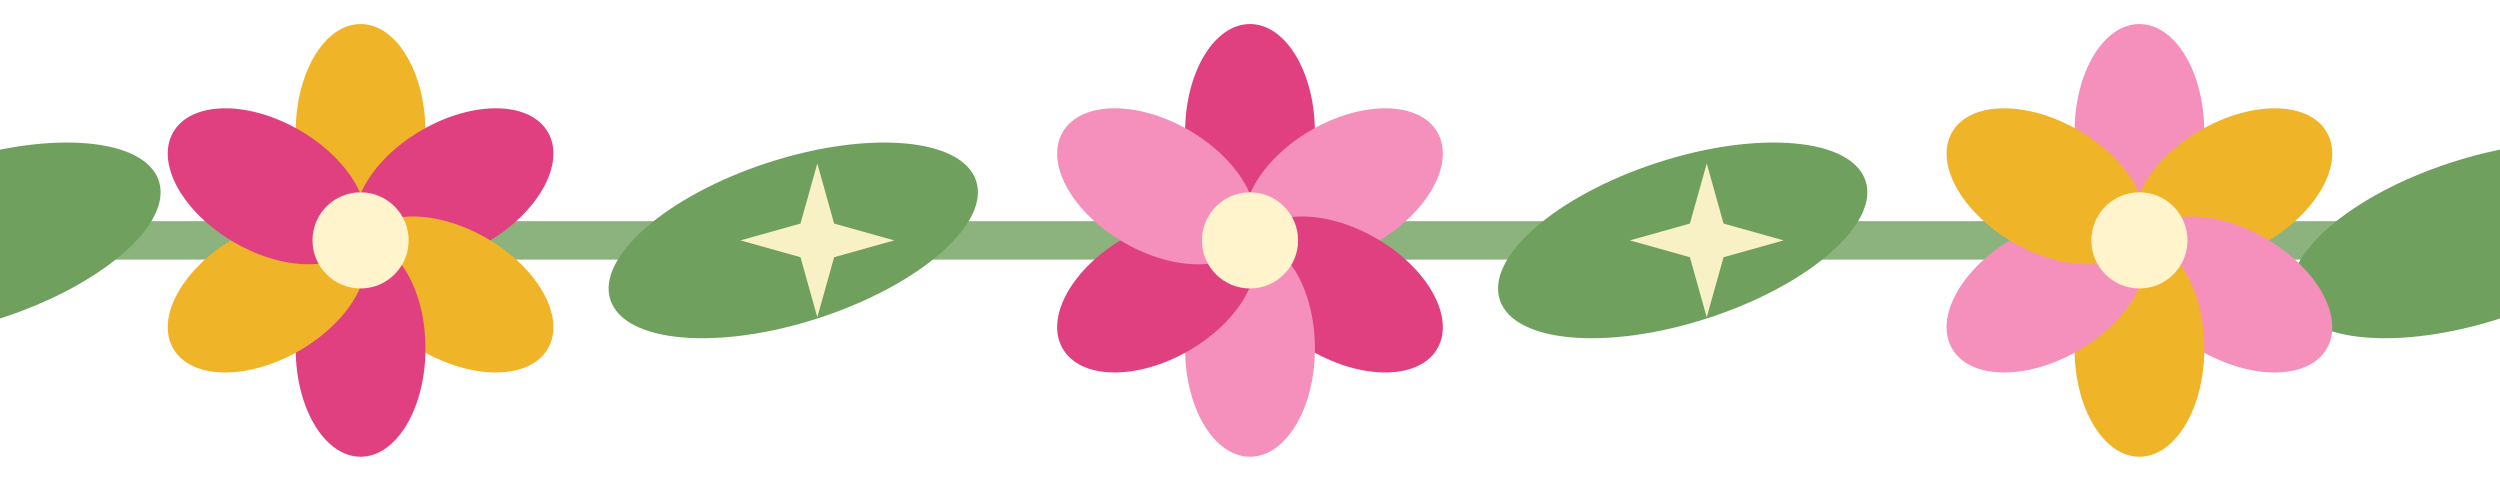
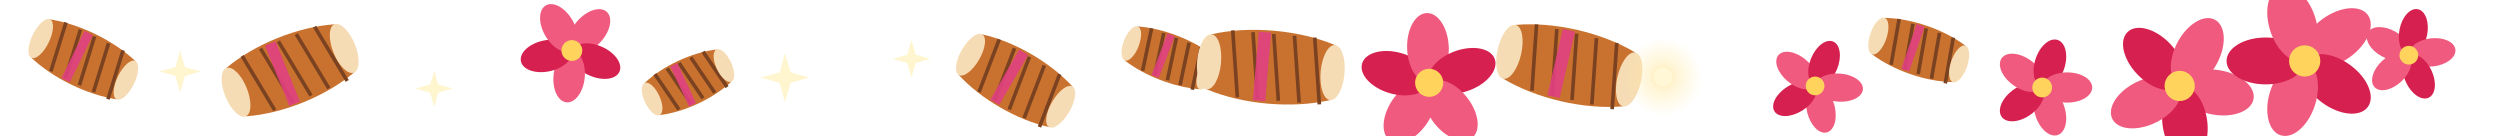
- <svg xmlns="http://www.w3.org/2000/svg" viewBox="0 0 104 20" width="104" height="20">
-   <path d="M0 10 H104" stroke="#6fa05e" stroke-width="1.6" opacity=".8" />
-   <ellipse cx="33" cy="10" rx="8" ry="3.4" fill="#6fa05e" transform="rotate(-18 33 10)" />
-   <ellipse cx="70" cy="10" rx="8" ry="3.4" fill="#6fa05e" transform="rotate(-18 70 10)" />
-   <ellipse cx="103" cy="10" rx="8" ry="3.4" fill="#6fa05e" transform="rotate(-18 103 10)" />
-   <ellipse cx="-1" cy="10" rx="8" ry="3.4" fill="#6fa05e" transform="rotate(-18 -1 10)" />
-   <g transform="translate(15 10)">
-     <ellipse cx="0" cy="-4.5" rx="2.7" ry="4.5" fill="#f0b429" transform="rotate(0)" />
-     <ellipse cx="0" cy="-4.5" rx="2.7" ry="4.5" fill="#e0407f" transform="rotate(60)" />
-     <ellipse cx="0" cy="-4.5" rx="2.7" ry="4.5" fill="#f0b429" transform="rotate(120)" />
-     <ellipse cx="0" cy="-4.5" rx="2.7" ry="4.5" fill="#e0407f" transform="rotate(180)" />
-     <ellipse cx="0" cy="-4.5" rx="2.7" ry="4.5" fill="#f0b429" transform="rotate(240)" />
-     <ellipse cx="0" cy="-4.5" rx="2.7" ry="4.5" fill="#e0407f" transform="rotate(300)" />
-     <circle r="2.0" fill="#fff4cc" />
+ <svg xmlns="http://www.w3.org/2000/svg" viewBox="0 0 480 26" width="480" height="26">
+   <defs>
+     <radialGradient id="g" cx=".5" cy=".5" r=".5">
+       <stop offset="0" stop-color="#ffe9a3" stop-opacity=".95" />
+       <stop offset=".35" stop-color="#ffe9a3" stop-opacity=".45" />
+       <stop offset="1" stop-color="#ffe9a3" stop-opacity="0" />
+     </radialGradient>
+   </defs>
+   <g transform="translate(16.0 11.4) rotate(26)">
+     <path d="M-9.1 -4.1 C-3.6 -5.8 3.6 -5.8 9.1 -4.1 L9.1 4.1 C3.6 5.8 -3.6 5.8 -9.1 4.1Z" fill="#c9722f" />
+     <path d="M-6.1 -4.9 l1.5 9.7" stroke="#7a4220" stroke-width=".7" />
+     <path d="M-3.0 -4.9 l1.5 9.7" stroke="#7a4220" stroke-width=".7" />
+     <path d="M0.0 -4.9 l1.5 9.7" stroke="#7a4220" stroke-width=".7" />
+     <path d="M3.0 -4.9 l1.5 9.7" stroke="#7a4220" stroke-width=".7" />
+     <path d="M6.1 -4.9 l1.5 9.7" stroke="#7a4220" stroke-width=".7" />
+     <ellipse cx="-9.1" cy="0" rx="1.7" ry="4.1" fill="#f6dcb4" />
+     <ellipse cx="9.1" cy="0" rx="1.7" ry="4.1" fill="#f6dcb4" />
+     <rect x="-2.2" y="-5.0" width="1.8" height="10.1" fill="#e0407f" opacity=".9" />
  </g>
-   <g transform="translate(52 10)">
-     <ellipse cx="0" cy="-4.5" rx="2.7" ry="4.5" fill="#e0407f" transform="rotate(0)" />
-     <ellipse cx="0" cy="-4.5" rx="2.7" ry="4.5" fill="#f58fbb" transform="rotate(60)" />
-     <ellipse cx="0" cy="-4.5" rx="2.7" ry="4.5" fill="#e0407f" transform="rotate(120)" />
-     <ellipse cx="0" cy="-4.5" rx="2.7" ry="4.5" fill="#f58fbb" transform="rotate(180)" />
-     <ellipse cx="0" cy="-4.5" rx="2.7" ry="4.5" fill="#e0407f" transform="rotate(240)" />
-     <ellipse cx="0" cy="-4.5" rx="2.7" ry="4.5" fill="#f58fbb" transform="rotate(300)" />
-     <circle r="2.0" fill="#fff4cc" />
+   <polygon points="34.6,9.7 35.5,12.9 38.6,13.7 35.5,14.6 34.6,17.8 33.7,14.6 30.6,13.7 33.7,12.9" fill="#fff4cc" opacity="0.95" />
+   <g transform="translate(55.7 13.5) rotate(-22)">
+     <path d="M-11.2 -5.0 C-4.5 -7.2 4.5 -7.2 11.2 -5.0 L11.2 5.0 C4.5 7.2 -4.5 7.2 -11.2 5.0Z" fill="#c9722f" />
+     <path d="M-7.5 -6.0 l1.9 12.0" stroke="#7a4220" stroke-width=".7" />
+     <path d="M-3.7 -6.0 l1.9 12.0" stroke="#7a4220" stroke-width=".7" />
+     <path d="M0.0 -6.0 l1.9 12.0" stroke="#7a4220" stroke-width=".7" />
+     <path d="M3.7 -6.0 l1.9 12.0" stroke="#7a4220" stroke-width=".7" />
+     <path d="M7.5 -6.0 l1.9 12.0" stroke="#7a4220" stroke-width=".7" />
+     <ellipse cx="-11.2" cy="0" rx="2.2" ry="5.0" fill="#f6dcb4" />
+     <ellipse cx="11.2" cy="0" rx="2.2" ry="5.0" fill="#f6dcb4" />
+     <rect x="-2.7" y="-6.2" width="2.2" height="12.5" fill="#e0407f" opacity=".9" />
  </g>
-   <g transform="translate(89 10)">
-     <ellipse cx="0" cy="-4.5" rx="2.7" ry="4.5" fill="#f58fbb" transform="rotate(0)" />
-     <ellipse cx="0" cy="-4.5" rx="2.7" ry="4.5" fill="#f0b429" transform="rotate(60)" />
-     <ellipse cx="0" cy="-4.5" rx="2.7" ry="4.5" fill="#f58fbb" transform="rotate(120)" />
-     <ellipse cx="0" cy="-4.5" rx="2.7" ry="4.5" fill="#f0b429" transform="rotate(180)" />
-     <ellipse cx="0" cy="-4.5" rx="2.7" ry="4.5" fill="#f58fbb" transform="rotate(240)" />
-     <ellipse cx="0" cy="-4.5" rx="2.7" ry="4.5" fill="#f0b429" transform="rotate(300)" />
-     <circle r="2.0" fill="#fff4cc" />
+   <polygon points="83.4,13.5 84.1,16.2 86.9,17.0 84.1,17.8 83.4,20.6 82.6,17.8 79.8,17.0 82.6,16.2" fill="#fff4cc" opacity="0.95" />
+   <g transform="translate(109.8 9.7) rotate(42)">
+     <ellipse cx="0" cy="-5.0" rx="3.0" ry="5.0" fill="#ef5a7e" transform="rotate(0)" />
+     <ellipse cx="0" cy="-5.0" rx="3.0" ry="5.0" fill="#d6204f" transform="rotate(72)" />
+     <ellipse cx="0" cy="-5.0" rx="3.0" ry="5.0" fill="#ef5a7e" transform="rotate(144)" />
+     <ellipse cx="0" cy="-5.0" rx="3.0" ry="5.0" fill="#d6204f" transform="rotate(216)" />
+     <ellipse cx="0" cy="-5.0" rx="3.0" ry="5.0" fill="#ef5a7e" transform="rotate(288)" />
+     <circle r="2.0" fill="#ffd35c" />
  </g>
-   <polygon points="34.0,6.8 34.7,9.3 37.2,10.0 34.7,10.7 34.0,13.2 33.3,10.7 30.8,10.0 33.3,9.3" fill="#fff4cc" opacity="0.95" />
-   <polygon points="71.0,6.8 71.7,9.3 74.2,10.0 71.7,10.7 71.0,13.2 70.3,10.7 67.8,10.0 70.3,9.3" fill="#fff4cc" opacity="0.95" />
+   <g transform="translate(132.1 15.8) rotate(-25)">
+     <path d="M-7.6 -3.4 C-3.1 -4.9 3.1 -4.9 7.6 -3.4 L7.6 3.4 C3.1 4.9 -3.1 4.9 -7.6 3.4Z" fill="#c9722f" />
+     <path d="M-5.1 -4.1 l1.3 8.1" stroke="#7a4220" stroke-width=".7" />
+     <path d="M-2.5 -4.1 l1.3 8.1" stroke="#7a4220" stroke-width=".7" />
+     <path d="M0.0 -4.1 l1.3 8.1" stroke="#7a4220" stroke-width=".7" />
+     <path d="M2.5 -4.1 l1.3 8.1" stroke="#7a4220" stroke-width=".7" />
+     <path d="M5.1 -4.1 l1.3 8.1" stroke="#7a4220" stroke-width=".7" />
+     <ellipse cx="-7.6" cy="0" rx="1.5" ry="3.4" fill="#f6dcb4" />
+     <ellipse cx="7.6" cy="0" rx="1.5" ry="3.4" fill="#f6dcb4" />
+     <rect x="-1.8" y="-4.2" width="1.5" height="8.5" fill="#e0407f" opacity=".9" />
+   </g>
+   <polygon points="150.7,10.2 151.8,13.9 155.4,14.9 151.8,15.9 150.7,19.6 149.7,15.9 146.0,14.9 149.7,13.9" fill="#fff4cc" opacity="0.95" />
+   <polygon points="175.0,7.7 175.8,10.5 178.6,11.3 175.8,12.1 175.0,14.9 174.2,12.1 171.4,11.3 174.2,10.5" fill="#fff4cc" opacity="0.95" />
+   <g transform="translate(195.0 15.5) rotate(30)">
+     <path d="M-10.0 -4.5 C-4.0 -6.4 4.0 -6.4 10.0 -4.5 L10.0 4.5 C4.0 6.4 -4.0 6.4 -10.0 4.5Z" fill="#c9722f" />
+     <path d="M-6.7 -5.3 l1.7 10.7" stroke="#7a4220" stroke-width=".7" />
+     <path d="M-3.3 -5.3 l1.7 10.7" stroke="#7a4220" stroke-width=".7" />
+     <path d="M0.0 -5.3 l1.7 10.7" stroke="#7a4220" stroke-width=".7" />
+     <path d="M3.3 -5.3 l1.7 10.7" stroke="#7a4220" stroke-width=".7" />
+     <path d="M6.7 -5.3 l1.7 10.7" stroke="#7a4220" stroke-width=".7" />
+     <ellipse cx="-10.0" cy="0" rx="1.9" ry="4.5" fill="#f6dcb4" />
+     <ellipse cx="10.0" cy="0" rx="1.9" ry="4.5" fill="#f6dcb4" />
+     <rect x="-2.4" y="-5.5" width="2.0" height="11.1" fill="#e0407f" opacity=".9" />
+   </g>
+   <g transform="translate(224.4 11.1) rotate(21)">
+     <path d="M-7.7 -3.5 C-3.1 -4.9 3.1 -4.9 7.7 -3.5 L7.7 3.5 C3.1 4.9 -3.1 4.9 -7.7 3.5Z" fill="#c9722f" />
+     <path d="M-5.1 -4.1 l1.3 8.2" stroke="#7a4220" stroke-width=".7" />
+     <path d="M-2.6 -4.1 l1.3 8.2" stroke="#7a4220" stroke-width=".7" />
+     <path d="M0.0 -4.1 l1.3 8.2" stroke="#7a4220" stroke-width=".7" />
+     <path d="M2.6 -4.1 l1.3 8.2" stroke="#7a4220" stroke-width=".7" />
+     <path d="M5.1 -4.1 l1.3 8.2" stroke="#7a4220" stroke-width=".7" />
+     <ellipse cx="-7.7" cy="0" rx="1.5" ry="3.5" fill="#f6dcb4" />
+     <ellipse cx="7.7" cy="0" rx="1.5" ry="3.5" fill="#f6dcb4" />
+     <rect x="-1.9" y="-4.3" width="1.5" height="8.6" fill="#e0407f" opacity=".9" />
+   </g>
+   <g transform="translate(244.0 12.9) rotate(5)">
+     <path d="M-11.9 -5.3 C-4.8 -7.6 4.8 -7.6 11.9 -5.3 L11.9 5.3 C4.8 7.6 -4.8 7.6 -11.9 5.3Z" fill="#c9722f" />
+     <path d="M-7.9 -6.4 l2.0 12.7" stroke="#7a4220" stroke-width=".7" />
+     <path d="M-4.0 -6.4 l2.0 12.7" stroke="#7a4220" stroke-width=".7" />
+     <path d="M0.0 -6.4 l2.0 12.7" stroke="#7a4220" stroke-width=".7" />
+     <path d="M4.0 -6.4 l2.0 12.7" stroke="#7a4220" stroke-width=".7" />
+     <path d="M7.9 -6.4 l2.0 12.7" stroke="#7a4220" stroke-width=".7" />
+     <ellipse cx="-11.9" cy="0" rx="2.3" ry="5.3" fill="#f6dcb4" />
+     <ellipse cx="11.9" cy="0" rx="2.3" ry="5.3" fill="#f6dcb4" />
+     <rect x="-2.9" y="-6.6" width="2.4" height="13.2" fill="#e0407f" opacity=".9" />
+   </g>
+   <g transform="translate(274.4 15.9) rotate(214)">
+     <ellipse cx="0" cy="-6.7" rx="4.0" ry="6.7" fill="#ef5a7e" transform="rotate(0)" />
+     <ellipse cx="0" cy="-6.7" rx="4.0" ry="6.7" fill="#d6204f" transform="rotate(72)" />
+     <ellipse cx="0" cy="-6.7" rx="4.0" ry="6.7" fill="#ef5a7e" transform="rotate(144)" />
+     <ellipse cx="0" cy="-6.7" rx="4.0" ry="6.7" fill="#d6204f" transform="rotate(216)" />
+     <ellipse cx="0" cy="-6.7" rx="4.0" ry="6.7" fill="#ef5a7e" transform="rotate(288)" />
+     <circle r="2.7" fill="#ffd35c" />
+   </g>
+   <g transform="translate(301.3 12.6) rotate(13)">
+     <path d="M-11.8 -5.3 C-4.7 -7.6 4.7 -7.6 11.8 -5.3 L11.8 5.3 C4.7 7.6 -4.7 7.6 -11.8 5.3Z" fill="#c9722f" />
+     <path d="M-7.9 -6.3 l2.0 12.6" stroke="#7a4220" stroke-width=".7" />
+     <path d="M-3.9 -6.3 l2.0 12.6" stroke="#7a4220" stroke-width=".7" />
+     <path d="M0.0 -6.3 l2.0 12.6" stroke="#7a4220" stroke-width=".7" />
+     <path d="M3.9 -6.3 l2.0 12.6" stroke="#7a4220" stroke-width=".7" />
+     <path d="M7.9 -6.3 l2.0 12.6" stroke="#7a4220" stroke-width=".7" />
+     <ellipse cx="-11.8" cy="0" rx="2.3" ry="5.3" fill="#f6dcb4" />
+     <ellipse cx="11.8" cy="0" rx="2.3" ry="5.3" fill="#f6dcb4" />
+     <rect x="-2.8" y="-6.6" width="2.4" height="13.1" fill="#e0407f" opacity=".9" />
+   </g>
+   <circle cx="319.3" cy="14.8" r="7.5" fill="url(#g)" />
+   <circle cx="319.3" cy="14.8" r="1.8" fill="#fff7d6" />
+   <g transform="translate(348.5 16.5) rotate(166)">
+     <ellipse cx="0" cy="-4.6" rx="2.7" ry="4.6" fill="#ef5a7e" transform="rotate(0)" />
+     <ellipse cx="0" cy="-4.6" rx="2.7" ry="4.6" fill="#d6204f" transform="rotate(72)" />
+     <ellipse cx="0" cy="-4.6" rx="2.7" ry="4.6" fill="#ef5a7e" transform="rotate(144)" />
+     <ellipse cx="0" cy="-4.6" rx="2.7" ry="4.6" fill="#d6204f" transform="rotate(216)" />
+     <ellipse cx="0" cy="-4.6" rx="2.7" ry="4.6" fill="#ef5a7e" transform="rotate(288)" />
+     <circle r="1.8" fill="#ffd35c" />
+   </g>
+   <g transform="translate(368.4 9.6) rotate(19)">
+     <path d="M-8.2 -3.7 C-3.3 -5.3 3.3 -5.3 8.2 -3.7 L8.2 3.7 C3.3 5.3 -3.3 5.3 -8.2 3.7Z" fill="#c9722f" />
+     <path d="M-5.5 -4.4 l1.4 8.8" stroke="#7a4220" stroke-width=".7" />
+     <path d="M-2.7 -4.4 l1.4 8.8" stroke="#7a4220" stroke-width=".7" />
+     <path d="M0.0 -4.4 l1.4 8.8" stroke="#7a4220" stroke-width=".7" />
+     <path d="M2.7 -4.4 l1.4 8.8" stroke="#7a4220" stroke-width=".7" />
+     <path d="M5.5 -4.4 l1.4 8.8" stroke="#7a4220" stroke-width=".7" />
+     <ellipse cx="-8.2" cy="0" rx="1.6" ry="3.7" fill="#f6dcb4" />
+     <ellipse cx="8.2" cy="0" rx="1.6" ry="3.7" fill="#f6dcb4" />
+     <rect x="-2.0" y="-4.6" width="1.6" height="9.1" fill="#e0407f" opacity=".9" />
+   </g>
+   <g transform="translate(392.1 16.8) rotate(162)">
+     <ellipse cx="0" cy="-4.8" rx="2.9" ry="4.8" fill="#ef5a7e" transform="rotate(0)" />
+     <ellipse cx="0" cy="-4.8" rx="2.9" ry="4.8" fill="#d6204f" transform="rotate(72)" />
+     <ellipse cx="0" cy="-4.8" rx="2.9" ry="4.8" fill="#ef5a7e" transform="rotate(144)" />
+     <ellipse cx="0" cy="-4.8" rx="2.9" ry="4.8" fill="#d6204f" transform="rotate(216)" />
+     <ellipse cx="0" cy="-4.8" rx="2.9" ry="4.8" fill="#ef5a7e" transform="rotate(288)" />
+     <circle r="1.9" fill="#ffd35c" />
+   </g>
+   <g transform="translate(418.5 16.5) rotate(100)">
+     <ellipse cx="0" cy="-7.2" rx="4.3" ry="7.2" fill="#ef5a7e" transform="rotate(0)" />
+     <ellipse cx="0" cy="-7.2" rx="4.3" ry="7.2" fill="#d6204f" transform="rotate(72)" />
+     <ellipse cx="0" cy="-7.2" rx="4.3" ry="7.2" fill="#ef5a7e" transform="rotate(144)" />
+     <ellipse cx="0" cy="-7.2" rx="4.3" ry="7.2" fill="#d6204f" transform="rotate(216)" />
+     <ellipse cx="0" cy="-7.2" rx="4.3" ry="7.2" fill="#ef5a7e" transform="rotate(288)" />
+     <circle r="2.9" fill="#ffd35c" />
+   </g>
+   <g transform="translate(442.5 11.7) rotate(54)">
+     <ellipse cx="0" cy="-7.5" rx="4.5" ry="7.5" fill="#ef5a7e" transform="rotate(0)" />
+     <ellipse cx="0" cy="-7.5" rx="4.5" ry="7.5" fill="#d6204f" transform="rotate(72)" />
+     <ellipse cx="0" cy="-7.5" rx="4.5" ry="7.5" fill="#ef5a7e" transform="rotate(144)" />
+     <ellipse cx="0" cy="-7.5" rx="4.5" ry="7.5" fill="#d6204f" transform="rotate(216)" />
+     <ellipse cx="0" cy="-7.5" rx="4.5" ry="7.5" fill="#ef5a7e" transform="rotate(288)" />
+     <circle r="3.0" fill="#ffd35c" />
+   </g>
+   <g transform="translate(462.5 10.6) rotate(299)">
+     <ellipse cx="0" cy="-4.5" rx="2.7" ry="4.5" fill="#ef5a7e" transform="rotate(0)" />
+     <ellipse cx="0" cy="-4.5" rx="2.7" ry="4.5" fill="#d6204f" transform="rotate(72)" />
+     <ellipse cx="0" cy="-4.5" rx="2.7" ry="4.5" fill="#ef5a7e" transform="rotate(144)" />
+     <ellipse cx="0" cy="-4.5" rx="2.7" ry="4.5" fill="#d6204f" transform="rotate(216)" />
+     <ellipse cx="0" cy="-4.5" rx="2.7" ry="4.5" fill="#ef5a7e" transform="rotate(288)" />
+     <circle r="1.8" fill="#ffd35c" />
+   </g>
</svg>
